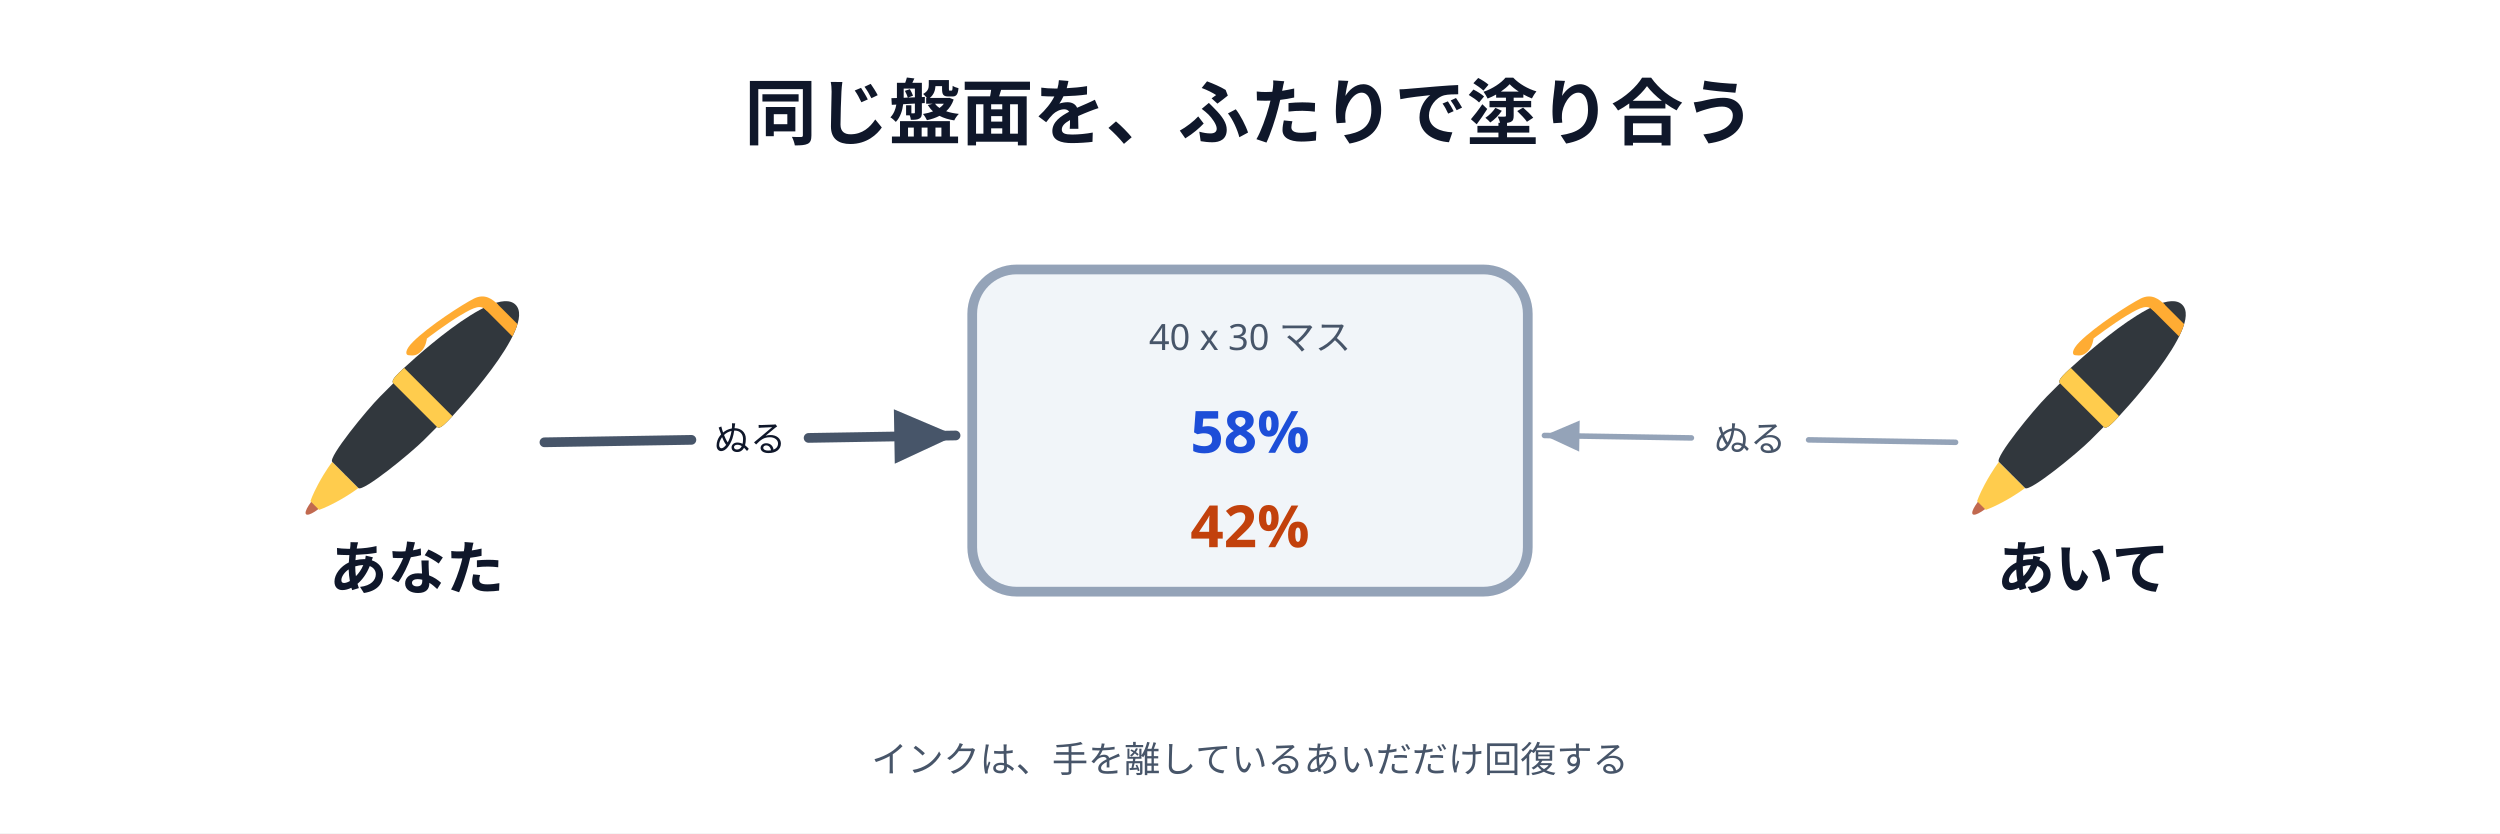
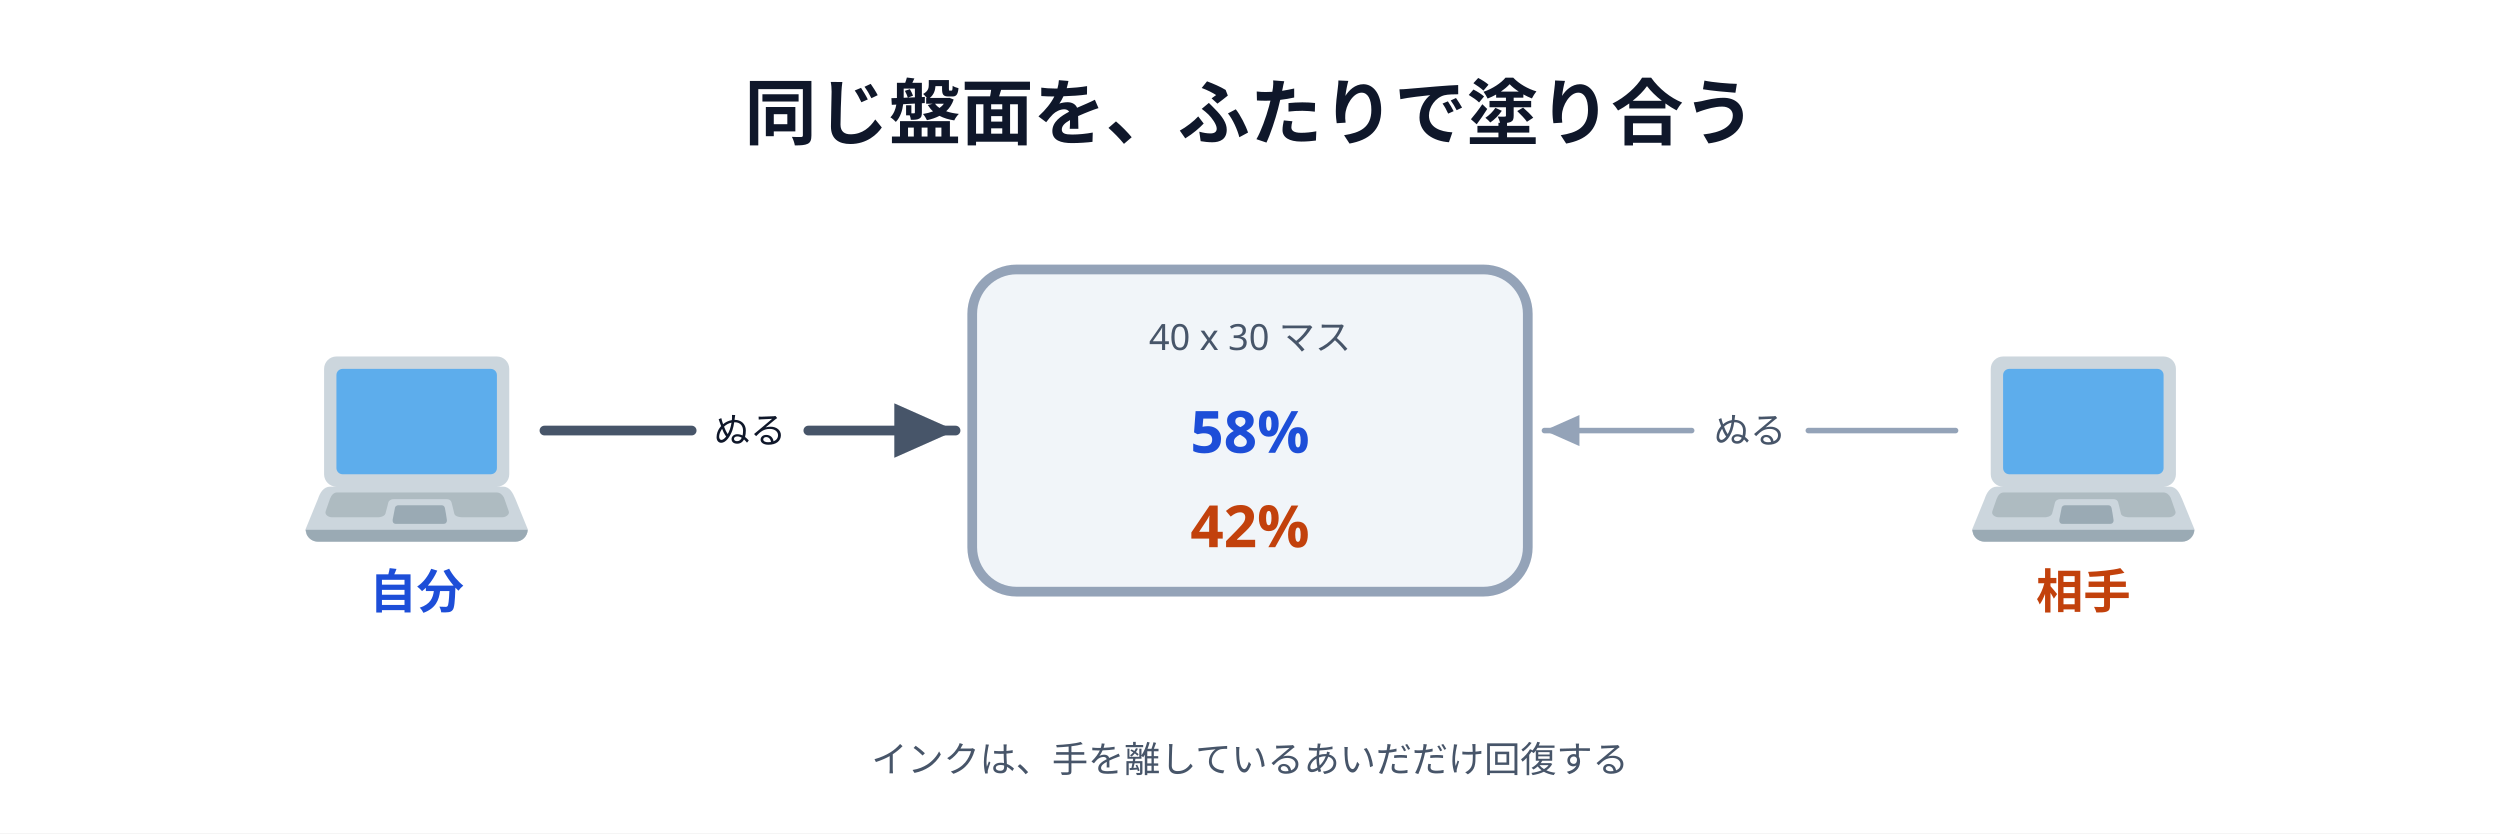
<svg xmlns="http://www.w3.org/2000/svg" width="900" height="300" viewBox="0 0 900 300" font-family="'Hiragino Sans','Noto Sans JP','Yu Gothic','Segoe UI',sans-serif">
  <defs>
    <marker id="aR" viewBox="0 0 10 10" refX="9" refY="5" markerWidth="7" markerHeight="7" orient="auto-start-reverse">
      <path d="M0 1 L9 5 L0 9 z" fill="#475569" />
    </marker>
    <marker id="aRsub" viewBox="0 0 10 10" refX="9" refY="5" markerWidth="7" markerHeight="7" orient="auto-start-reverse">
      <path d="M0 1 L9 5 L0 9 z" fill="#94a3b8" />
    </marker>
  </defs>
  <rect x="0" y="0" width="900" height="300" fill="#ffffff" />
  <text x="450" y="50" text-anchor="middle" font-size="26" fill="#0f172a" font-weight="700">同じ盤面を、ふたりで塗り合う</text>
-   <svg x="110.0" y="105.3" width="80.0" height="80.0" viewBox="0 0 36 36">
-     <path fill="#C1694F" d="M3.968 33.446C2.211 35.204.47 36.312.079 35.921c-.391-.391.718-2.132 2.475-3.889 1.757-1.758 3.498-2.866 3.889-2.475.39.391-.718 2.131-2.475 3.889z" />
-     <path fill="#FFCC4D" d="M6.443 29.558l-2.122-2.122s-1.083 1.393-2.284 3.63C1.137 32.742.786 33.8.786 33.8l.707.707.707.707s1.059-.352 2.734-1.251c2.237-1.201 3.629-2.284 3.629-2.284l-2.12-2.121z" />
-     <path fill="#31373D" d="M34.02 1.98c-3.535-3.536-18.164 10.297-18.871 11.004-.707.707-1.304 1.348-.928 1.724L12.1 16.829c-2.122 2.122-8.486 9.899-7.779 10.606l2.122 2.122 2.121 2.121c.707.707 8.485-5.657 10.607-7.778l2.121-2.121c.376.376 1.017-.222 1.724-.929.707-.706 14.54-15.334 11.004-18.87z" />
-     <path fill="#FFCC4D" d="M23.016 20.851c.085-.084.362-.375.774-.817l-7.823-7.822c-.442.411-.732.689-.817.774-.707.707-1.304 1.348-.928 1.724l3.535 3.536 3.536 3.535c.375.374 1.016-.223 1.723-.93z" />
-     <path fill="#FFAC33" d="M31.212 2.001C30.285 1.074 29.048.102 27.28.986c-1.768.884-7.313 4.441-9.878 7.005-1.322 1.322-1.247 2.102-.751 2.165.821.106 1.37.088 2.122-.663.75-.751.883-2.033.883-2.033s3.05-2.342 5.458-3.778c2.409-1.437 3.268-1.682 4.11-.84.842.842 1.988-.841 1.988-.841z" />
-     <path fill="#FFAC33" d="M28.87 2.487l4.643 4.643c.353-.709.631-1.384.818-2.011l-3.45-3.45c-.627.188-1.301.466-2.011.818z" />
+   <svg x="110.0" y="115.0" width="80.0" height="80.0" viewBox="0 0 36 36">
+     <path fill="#CCD6DD" d="M34 29.096c-.417-.963-.896-2.008-2-2.008h-1c1.104 0 2-.899 2-2.008V8.008C33 6.899 32.104 6 31 6H5c-1.104 0-2 .899-2 2.008V25.08c0 1.109.896 2.008 2 2.008H4c-1.104 0-1.667 1.004-2 2.008l-2 4.895C0 35.101.896 36 2 36h32c1.104 0 2-.899 2-2.008l-2-4.896z" />
+     <path fill="#9AAAB4" d="M.008 34.075l.006.057.17.692C.5 35.516 1.192 36 2 36h32c1.076 0 1.947-.855 1.992-1.925H.008z" />
+     <path fill="#5DADEC" d="M31 24.075c0 .555-.447 1.004-1 1.004H6c-.552 0-1-.449-1-1.004V9.013c0-.555.448-1.004 1-1.004h24c.553 0 1 .45 1 1.004v15.062z" />
+     <path fill="#AEBBC1" d="M32.906 31.042l-.76-2.175c-.239-.46-.635-.837-1.188-.837H5.11c-.552 0-.906.408-1.156 1.036l-.688 1.977c-.219.596.448 1.004 1 1.004h7.578s.937-.047 1.103-.608c.192-.648.415-1.624.463-1.796.074-.264.388-.531.856-.531h8.578c.5 0 .746.253.811.566.042.204.312 1.141.438 1.782.111.571 1.221.586 1.221.586h6.594c.551 0 1.217-.471.998-1.004z" />
+     <path fill="#9AAAB4" d="M22.375 33.113h-7.781c-.375 0-.538-.343-.484-.675.054-.331.359-1.793.383-1.963.023-.171.274-.375.524-.375h7.015c.297 0 .49.163.55.489.059.327.302 1.641.321 1.941.019.301-.169.583-.528.583z" />
  </svg>
-   <text x="150" y="212.14" text-anchor="middle" font-size="21" fill="#0f172a" font-weight="700">あなた</text>
-   <svg x="710.0" y="105.3" width="80.0" height="80.0" viewBox="0 0 36 36">
-     <path fill="#C1694F" d="M3.968 33.446C2.211 35.204.47 36.312.079 35.921c-.391-.391.718-2.132 2.475-3.889 1.757-1.758 3.498-2.866 3.889-2.475.39.391-.718 2.131-2.475 3.889z" />
-     <path fill="#FFCC4D" d="M6.443 29.558l-2.122-2.122s-1.083 1.393-2.284 3.63C1.137 32.742.786 33.8.786 33.8l.707.707.707.707s1.059-.352 2.734-1.251c2.237-1.201 3.629-2.284 3.629-2.284l-2.12-2.121z" />
-     <path fill="#31373D" d="M34.02 1.98c-3.535-3.536-18.164 10.297-18.871 11.004-.707.707-1.304 1.348-.928 1.724L12.1 16.829c-2.122 2.122-8.486 9.899-7.779 10.606l2.122 2.122 2.121 2.121c.707.707 8.485-5.657 10.607-7.778l2.121-2.121c.376.376 1.017-.222 1.724-.929.707-.706 14.54-15.334 11.004-18.87z" />
-     <path fill="#FFCC4D" d="M23.016 20.851c.085-.084.362-.375.774-.817l-7.823-7.822c-.442.411-.732.689-.817.774-.707.707-1.304 1.348-.928 1.724l3.535 3.536 3.536 3.535c.375.374 1.016-.223 1.723-.93z" />
-     <path fill="#FFAC33" d="M31.212 2.001C30.285 1.074 29.048.102 27.28.986c-1.768.884-7.313 4.441-9.878 7.005-1.322 1.322-1.247 2.102-.751 2.165.821.106 1.37.088 2.122-.663.75-.751.883-2.033.883-2.033s3.05-2.342 5.458-3.778c2.409-1.437 3.268-1.682 4.11-.84.842.842 1.988-.841 1.988-.841z" />
-     <path fill="#FFAC33" d="M28.87 2.487l4.643 4.643c.353-.709.631-1.384.818-2.011l-3.45-3.45c-.627.188-1.301.466-2.011.818z" />
+   <text x="150" y="219" text-anchor="middle" font-size="17" fill="#1d4ed8" font-weight="600">自分</text>
+   <svg x="710.0" y="115.0" width="80.0" height="80.0" viewBox="0 0 36 36">
+     <path fill="#CCD6DD" d="M34 29.096c-.417-.963-.896-2.008-2-2.008h-1c1.104 0 2-.899 2-2.008V8.008C33 6.899 32.104 6 31 6H5c-1.104 0-2 .899-2 2.008V25.08c0 1.109.896 2.008 2 2.008H4c-1.104 0-1.667 1.004-2 2.008l-2 4.895C0 35.101.896 36 2 36h32c1.104 0 2-.899 2-2.008l-2-4.896z" />
+     <path fill="#9AAAB4" d="M.008 34.075l.006.057.17.692C.5 35.516 1.192 36 2 36h32c1.076 0 1.947-.855 1.992-1.925H.008z" />
+     <path fill="#5DADEC" d="M31 24.075c0 .555-.447 1.004-1 1.004H6c-.552 0-1-.449-1-1.004V9.013c0-.555.448-1.004 1-1.004h24c.553 0 1 .45 1 1.004v15.062z" />
+     <path fill="#AEBBC1" d="M32.906 31.042l-.76-2.175c-.239-.46-.635-.837-1.188-.837H5.11c-.552 0-.906.408-1.156 1.036l-.688 1.977c-.219.596.448 1.004 1 1.004h7.578s.937-.047 1.103-.608c.192-.648.415-1.624.463-1.796.074-.264.388-.531.856-.531h8.578c.5 0 .746.253.811.566.042.204.312 1.141.438 1.782.111.571 1.221.586 1.221.586h6.594c.551 0 1.217-.471.998-1.004z" />
+     <path fill="#9AAAB4" d="M22.375 33.113h-7.781c-.375 0-.538-.343-.484-.675.054-.331.359-1.793.383-1.963.023-.171.274-.375.524-.375h7.015c.297 0 .49.163.55.489.059.327.302 1.641.321 1.941.019.301-.169.583-.528.583z" />
  </svg>
-   <text x="750" y="212.14" text-anchor="middle" font-size="21" fill="#0f172a" font-weight="700">あいて</text>
+   <text x="750" y="219" text-anchor="middle" font-size="17" fill="#c2410c" font-weight="600">相手</text>
  <rect x="350" y="97" width="200" height="116" rx="16" fill="#f1f5f9" stroke="#94a3b8" stroke-width="3.5" />
  <text x="450" y="126" text-anchor="middle" font-size="13" fill="#475569" font-weight="400">40 x 30 マス</text>
  <text x="450" y="163" text-anchor="middle" font-size="21" fill="#1d4ed8" font-weight="700">58%</text>
  <text x="450" y="197" text-anchor="middle" font-size="21" fill="#c2410c" font-weight="700">42%</text>
-   <path d="M196.00 159.23 L248.90 158.35" fill="none" stroke="#475569" stroke-width="3.5" stroke-linecap="round" stroke-linejoin="round" />
-   <path d="M291.10 157.65 L344.00 156.77" fill="none" stroke="#475569" stroke-width="3.5" stroke-linecap="round" stroke-linejoin="round" marker-end="url(#aR)" />
-   <text x="270" y="162.55" text-anchor="middle" font-size="13" fill="#0f172a" font-weight="400">ぬる</text>
-   <path d="M704.00 159.23 L651.10 158.35" fill="none" stroke="#94a3b8" stroke-width="2.0" stroke-linecap="round" stroke-linejoin="round" />
-   <path d="M608.90 157.65 L556.00 156.77" fill="none" stroke="#94a3b8" stroke-width="2.0" stroke-linecap="round" stroke-linejoin="round" marker-end="url(#aRsub)" />
-   <text x="630" y="162.55" text-anchor="middle" font-size="13" fill="#475569" font-weight="400">ぬる</text>
+   <path d="M196.00 155.00 L249.00 155.00" fill="none" stroke="#475569" stroke-width="3.5" stroke-linecap="round" stroke-linejoin="round" />
+   <path d="M291.00 155.00 L344.00 155.00" fill="none" stroke="#475569" stroke-width="3.5" stroke-linecap="round" stroke-linejoin="round" marker-end="url(#aR)" />
+   <text x="270" y="159.55" text-anchor="middle" font-size="13" fill="#0f172a" font-weight="400">ぬる</text>
+   <path d="M704.00 155.00 L651.00 155.00" fill="none" stroke="#94a3b8" stroke-width="2.0" stroke-linecap="round" stroke-linejoin="round" />
+   <path d="M609.00 155.00 L556.00 155.00" fill="none" stroke="#94a3b8" stroke-width="2.0" stroke-linecap="round" stroke-linejoin="round" marker-end="url(#aRsub)" />
+   <text x="630" y="159.55" text-anchor="middle" font-size="13" fill="#475569" font-weight="400">ぬる</text>
  <text x="450" y="278" text-anchor="middle" font-size="13" fill="#475569" font-weight="400">インクは、手を離しているあいだだけ回復する</text>
</svg>
